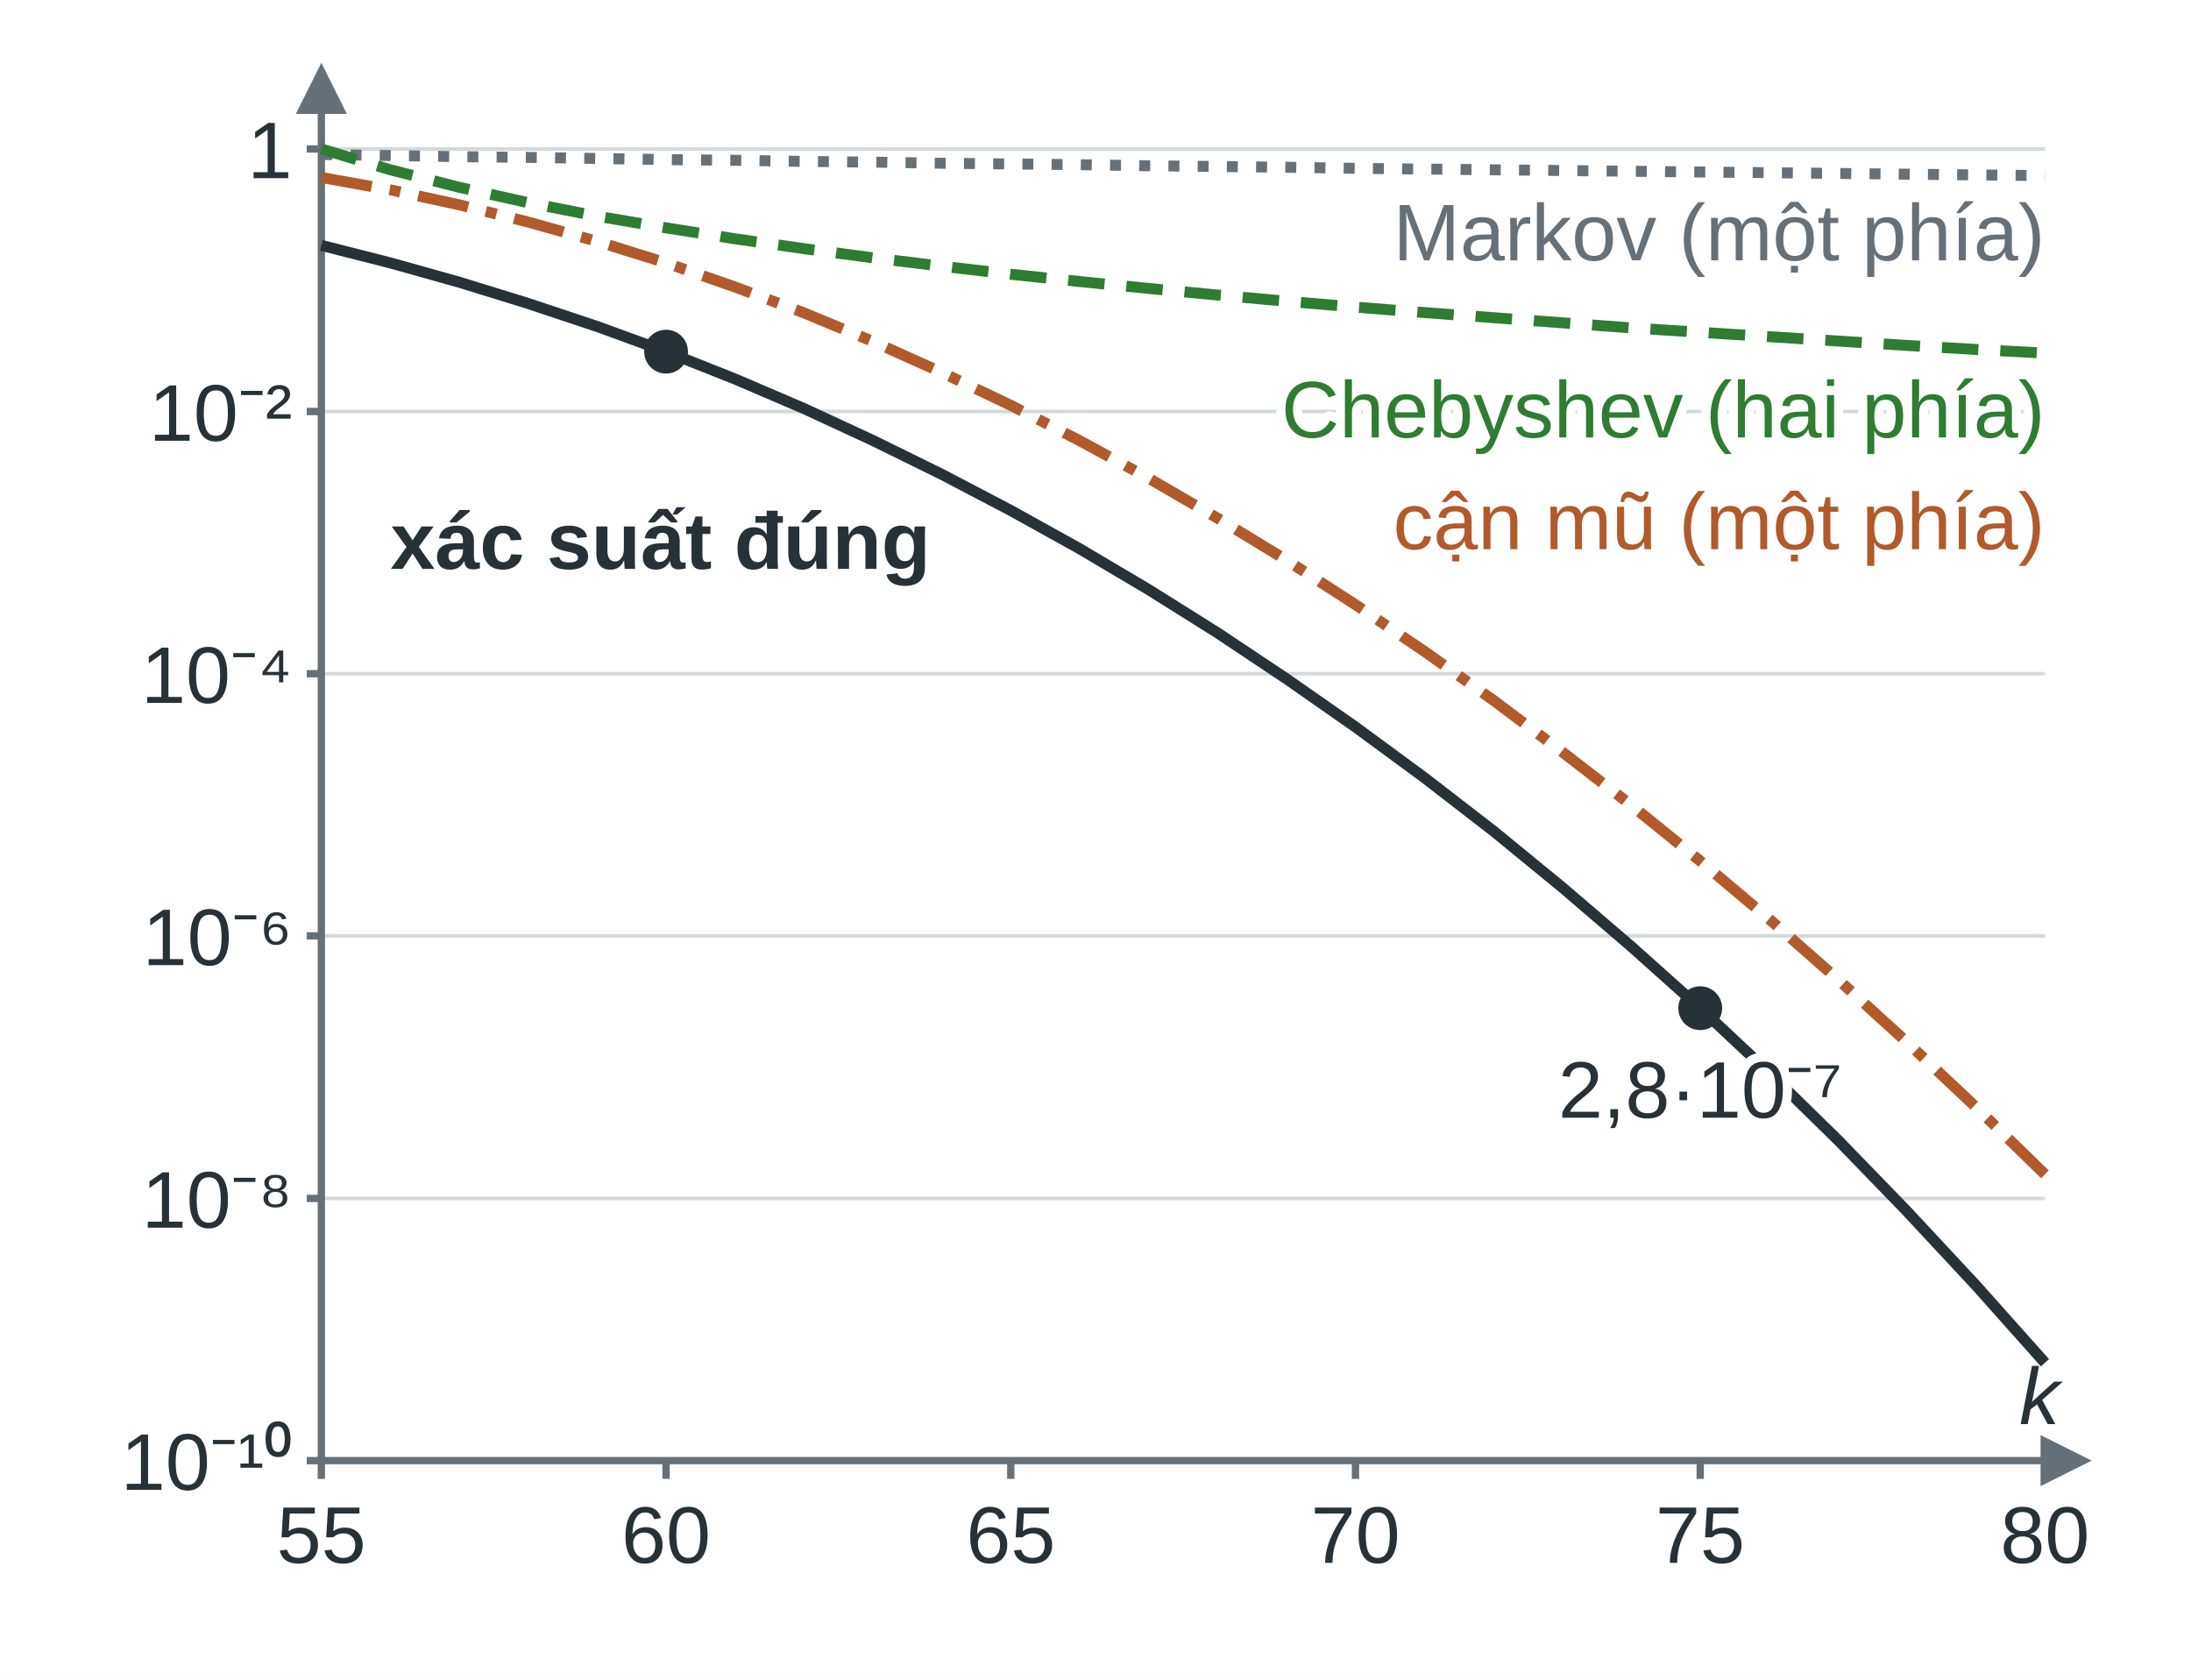
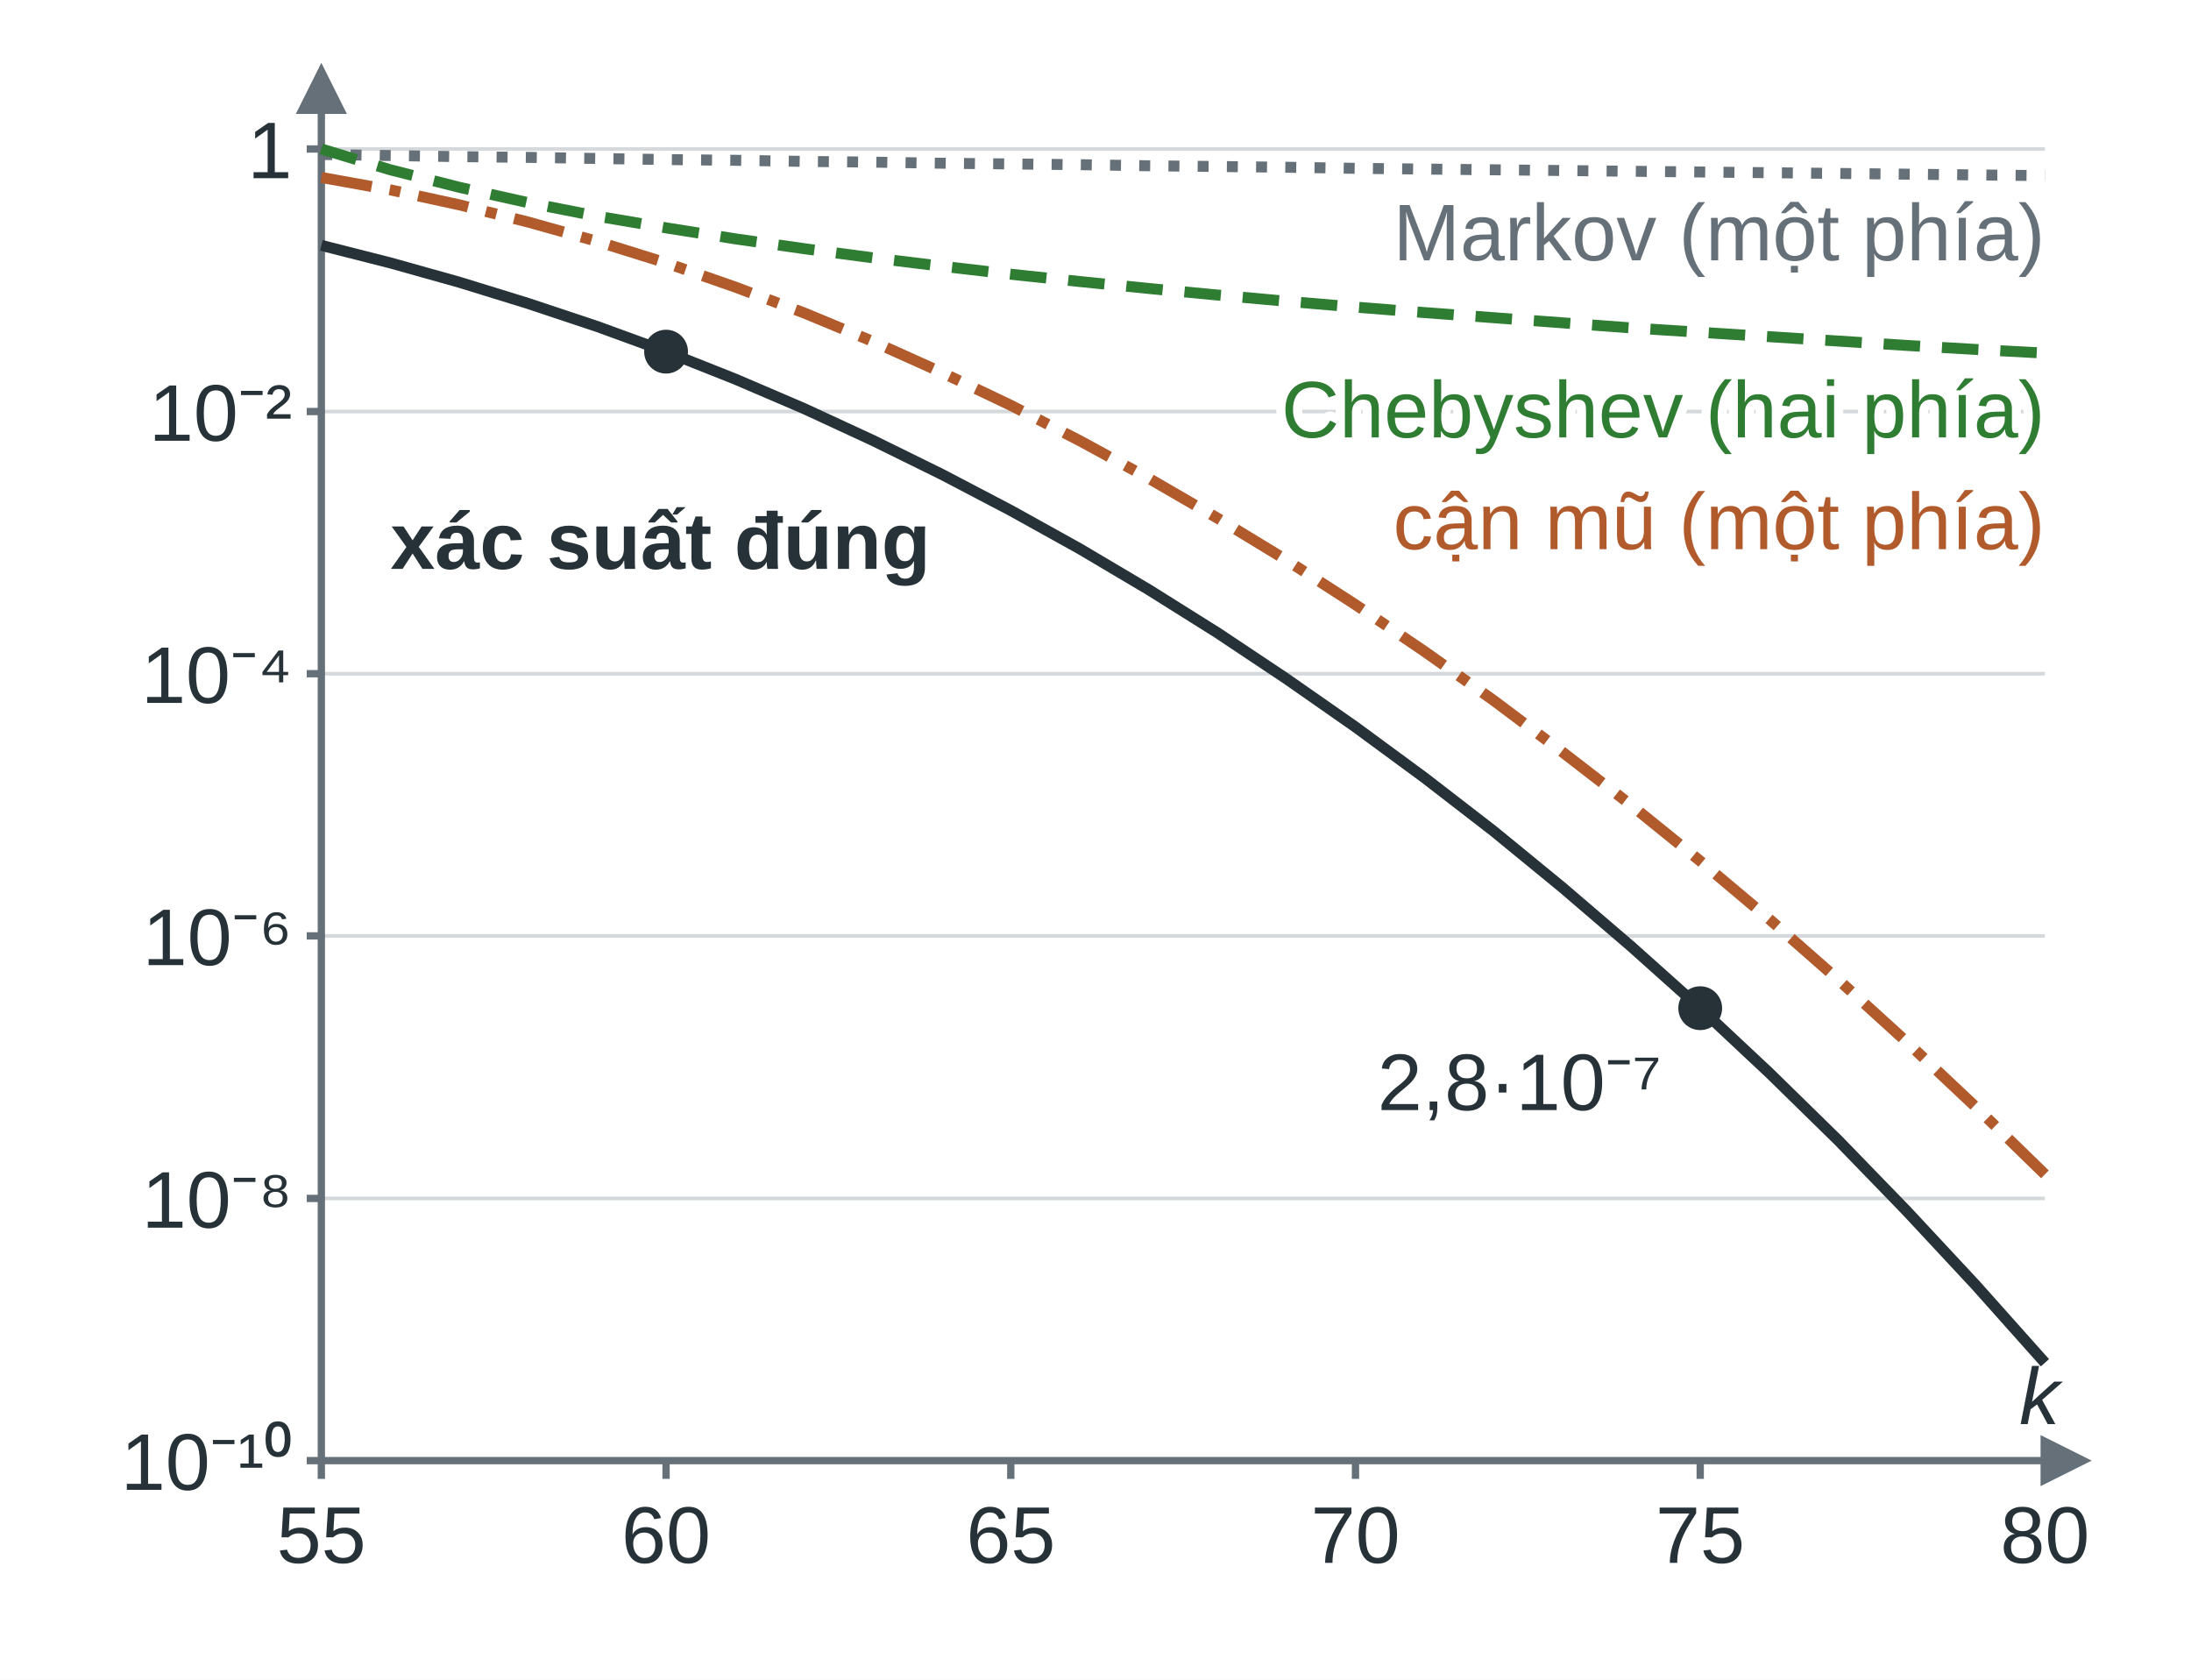
<svg xmlns="http://www.w3.org/2000/svg" width="600" height="460" viewBox="0 0 600 460" role="img" aria-labelledby="title desc">
  <defs>
    <marker id="arr" viewBox="0 0 10 10" refX="8" refY="5" markerWidth="7" markerHeight="7" orient="auto-start-reverse">
      <path d="M0 0L10 5L0 10Z" fill="context-stroke" />
    </marker>
  </defs>
  <rect width="100%" height="100%" fill="white" />
  <g font-family="Arial, sans-serif" font-size="22" fill="#263238">
    <line x1="88.0" y1="400.0" x2="560.0" y2="400.0" stroke="#d5d9db" stroke-width="1" />
    <line x1="84.0" y1="400.0" x2="88.0" y2="400.0" stroke="#667078" stroke-width="2" />
    <text x="80.0" y="408.0" fill="#263238" text-anchor="end" font-size="22">10⁻¹⁰</text>
    <line x1="88.0" y1="328.2" x2="560.0" y2="328.2" stroke="#d5d9db" stroke-width="1" />
    <line x1="84.0" y1="328.2" x2="88.0" y2="328.2" stroke="#667078" stroke-width="2" />
    <text x="80.0" y="336.2" fill="#263238" text-anchor="end" font-size="22">10⁻⁸</text>
    <line x1="88.0" y1="256.3" x2="560.0" y2="256.3" stroke="#d5d9db" stroke-width="1" />
    <line x1="84.0" y1="256.3" x2="88.0" y2="256.3" stroke="#667078" stroke-width="2" />
    <text x="80.0" y="264.3" fill="#263238" text-anchor="end" font-size="22">10⁻⁶</text>
    <line x1="88.0" y1="184.5" x2="560.0" y2="184.5" stroke="#d5d9db" stroke-width="1" />
    <line x1="84.0" y1="184.5" x2="88.0" y2="184.5" stroke="#667078" stroke-width="2" />
    <text x="80.0" y="192.5" fill="#263238" text-anchor="end" font-size="22">10⁻⁴</text>
    <line x1="88.0" y1="112.7" x2="560.0" y2="112.7" stroke="#d5d9db" stroke-width="1" />
    <line x1="84.0" y1="112.7" x2="88.0" y2="112.7" stroke="#667078" stroke-width="2" />
    <text x="80.0" y="120.7" fill="#263238" text-anchor="end" font-size="22">10⁻²</text>
    <line x1="88.0" y1="40.8" x2="560.0" y2="40.8" stroke="#d5d9db" stroke-width="1" />
    <line x1="84.0" y1="40.8" x2="88.0" y2="40.8" stroke="#667078" stroke-width="2" />
    <text x="80.0" y="48.8" fill="#263238" text-anchor="end" font-size="22">1</text>
    <line x1="88.0" y1="400.0" x2="570.0" y2="400.0" stroke="#667078" stroke-width="2" marker-end="url(#arr)" />
    <line x1="88.0" y1="400.0" x2="88.0" y2="20.0" stroke="#667078" stroke-width="2" marker-end="url(#arr)" />
    <line x1="88.0" y1="400.0" x2="88.0" y2="405.0" stroke="#667078" stroke-width="2" />
    <text x="88.0" y="428.0" fill="#263238" text-anchor="middle" font-size="22">55</text>
    <line x1="182.4" y1="400.0" x2="182.4" y2="405.0" stroke="#667078" stroke-width="2" />
    <text x="182.4" y="428.0" fill="#263238" text-anchor="middle" font-size="22">60</text>
    <line x1="276.8" y1="400.0" x2="276.8" y2="405.0" stroke="#667078" stroke-width="2" />
    <text x="276.8" y="428.0" fill="#263238" text-anchor="middle" font-size="22">65</text>
    <line x1="371.2" y1="400.0" x2="371.2" y2="405.0" stroke="#667078" stroke-width="2" />
    <text x="371.2" y="428.0" fill="#263238" text-anchor="middle" font-size="22">70</text>
    <line x1="465.6" y1="400.0" x2="465.6" y2="405.0" stroke="#667078" stroke-width="2" />
    <text x="465.6" y="428.0" fill="#263238" text-anchor="middle" font-size="22">75</text>
    <line x1="560.0" y1="400.0" x2="560.0" y2="405.0" stroke="#667078" stroke-width="2" />
    <text x="560.0" y="428.0" fill="#263238" text-anchor="middle" font-size="22">80</text>
    <text x="564.0" y="390.0" fill="#263238" text-anchor="end" font-size="22" font-style="italic" stroke="white" stroke-width="5" paint-order="stroke" stroke-linejoin="round">k</text>
    <path d="M88.0 67.2 L106.9 72.0 L125.8 77.3 L144.6 83.1 L163.5 89.4 L182.4 96.3 L201.3 103.8 L220.2 111.9 L239.0 120.6 L257.9 129.9 L276.8 139.8 L295.7 150.3 L314.6 161.5 L333.4 173.3 L352.3 185.9 L371.2 199.1 L390.1 213.0 L409.0 227.6 L427.8 243.0 L446.7 259.2 L465.6 276.1 L484.5 293.8 L503.4 312.3 L522.2 331.7 L541.1 352.0 L560.0 373.2" fill="none" stroke="#263238" stroke-width="3" stroke-linejoin="round" />
    <path d="M88.0 42.3 L106.9 42.6 L125.8 42.9 L144.6 43.1 L163.5 43.4 L182.4 43.7 L201.3 43.9 L220.2 44.2 L239.0 44.4 L257.9 44.7 L276.8 44.9 L295.7 45.1 L314.6 45.4 L333.4 45.6 L352.3 45.8 L371.2 46.1 L390.1 46.3 L409.0 46.5 L427.8 46.7 L446.7 46.9 L465.6 47.1 L484.5 47.3 L503.4 47.5 L522.2 47.7 L541.1 47.9 L560.0 48.1" fill="none" stroke="#667078" stroke-width="3" stroke-dasharray="3 5" stroke-linejoin="round" />
    <path d="M88.0 40.8 L106.9 46.5 L125.8 51.3 L144.6 55.5 L163.5 59.2 L182.4 62.4 L201.3 65.4 L220.2 68.1 L239.0 70.6 L257.9 72.9 L276.8 75.1 L295.7 77.1 L314.6 79.0 L333.4 80.8 L352.3 82.5 L371.2 84.1 L390.1 85.6 L409.0 87.0 L427.8 88.4 L446.7 89.8 L465.6 91.0 L484.5 92.2 L503.4 93.4 L522.2 94.6 L541.1 95.7 L560.0 96.7" fill="none" stroke="#2E7D32" stroke-width="3" stroke-dasharray="10 6" stroke-linejoin="round" />
    <path d="M88.0 48.6 L106.9 52.0 L125.8 56.1 L144.6 60.8 L163.5 66.1 L182.4 72.0 L201.3 78.6 L220.2 85.7 L239.0 93.5 L257.9 102.0 L276.8 111.0 L295.7 120.7 L314.6 131.0 L333.4 141.9 L352.3 153.4 L371.2 165.6 L390.1 178.4 L409.0 191.8 L427.8 205.9 L446.7 220.5 L465.6 235.8 L484.5 251.7 L503.4 268.3 L522.2 285.4 L541.1 303.2 L560.0 321.6" fill="none" stroke="#B15A2B" stroke-width="3" stroke-dasharray="14 5 3 5" stroke-linejoin="round" />
    <circle cx="182.4" cy="96.3" r="5" fill="#263238" stroke="#263238" stroke-width="2" />
    <circle cx="465.6" cy="276.1" r="5" fill="#263238" stroke="#263238" stroke-width="2" />
    <text x="560.0" y="71.3" fill="#667078" text-anchor="end" font-size="22" stroke="white" stroke-width="5" paint-order="stroke" stroke-linejoin="round">Markov (một phía)</text>
    <text x="560.0" y="119.8" fill="#2E7D32" text-anchor="end" font-size="22" stroke="white" stroke-width="5" paint-order="stroke" stroke-linejoin="round">Chebyshev (hai phía)</text>
    <text x="560.0" y="150.4" fill="#B15A2B" text-anchor="end" font-size="22" stroke="white" stroke-width="5" paint-order="stroke" stroke-linejoin="round">cận mũ (một phía)</text>
    <text x="106.9" y="155.8" fill="#263238" text-anchor="start" font-size="22" font-weight="bold" stroke="white" stroke-width="5" paint-order="stroke" stroke-linejoin="round">xác suất đúng</text>
-     <text x="465.6" y="306.1" fill="#263238" text-anchor="middle" font-size="22" stroke="white" stroke-width="5" paint-order="stroke" stroke-linejoin="round">2,8·10⁻⁷</text>
+     <text x="455.0" y="304.0" fill="#263238" text-anchor="end" font-size="22" stroke="white" stroke-width="5" paint-order="stroke" stroke-linejoin="round">2,8·10⁻⁷</text>
  </g>
</svg>
